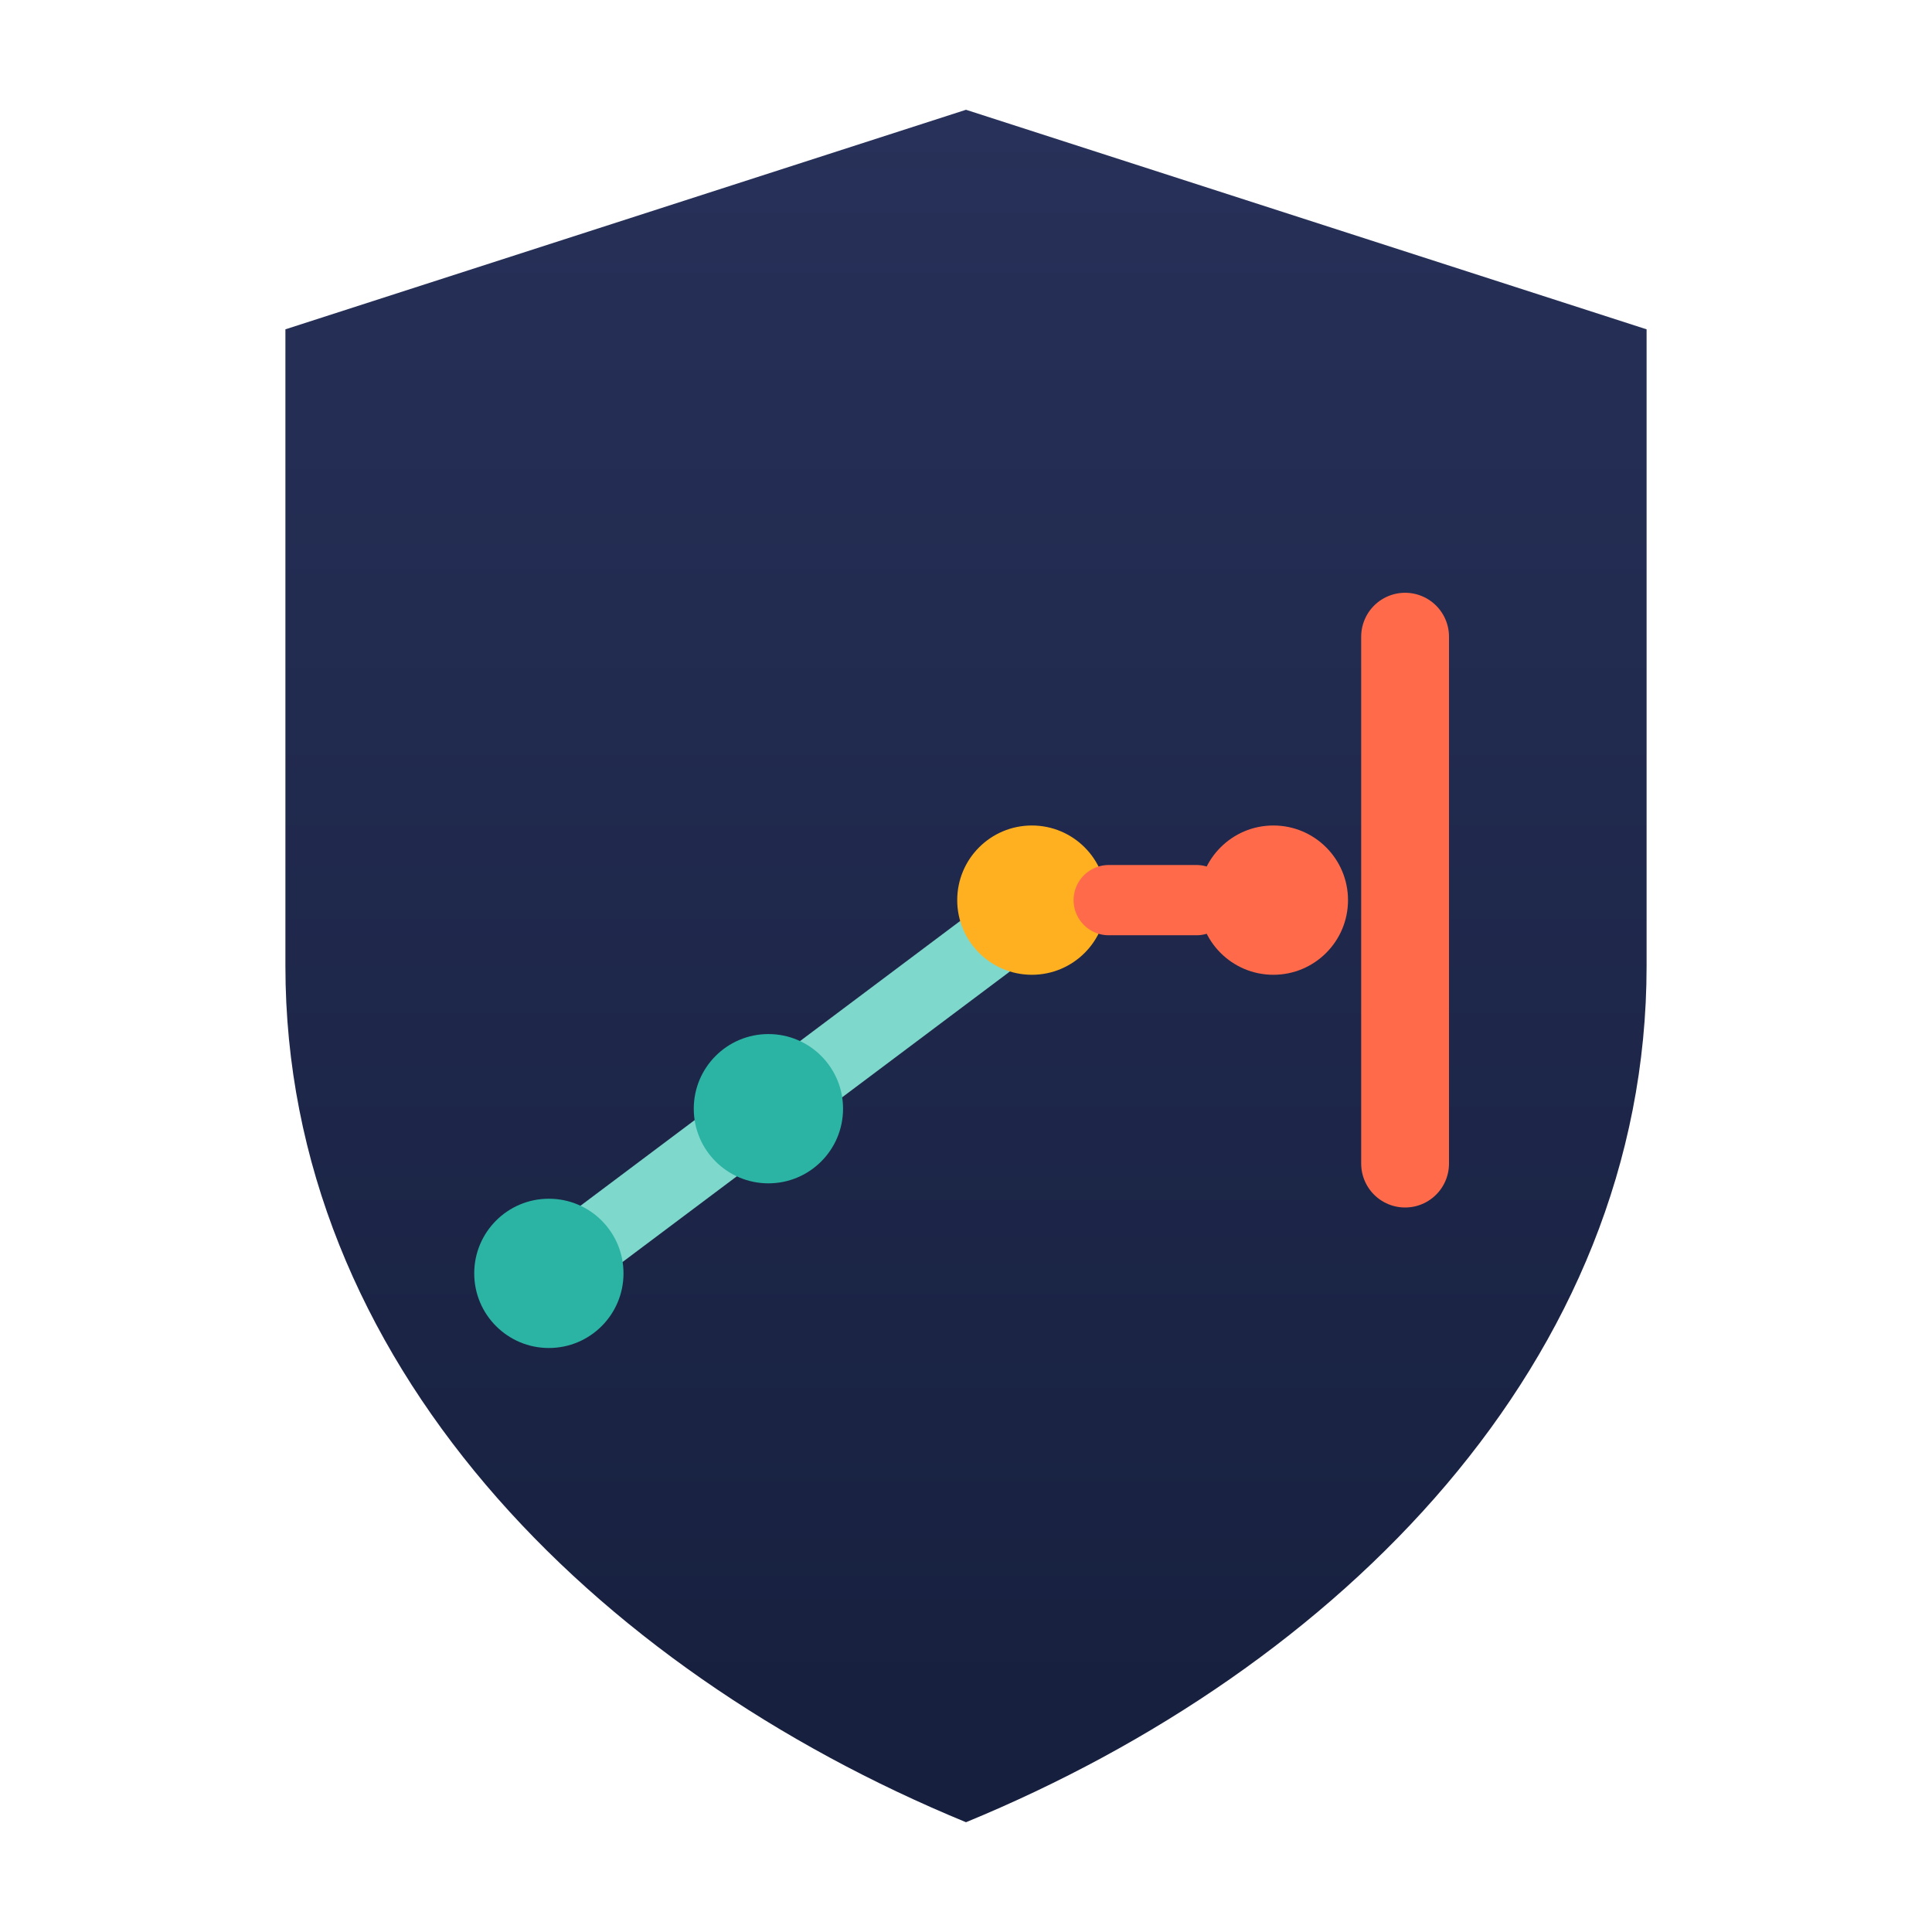
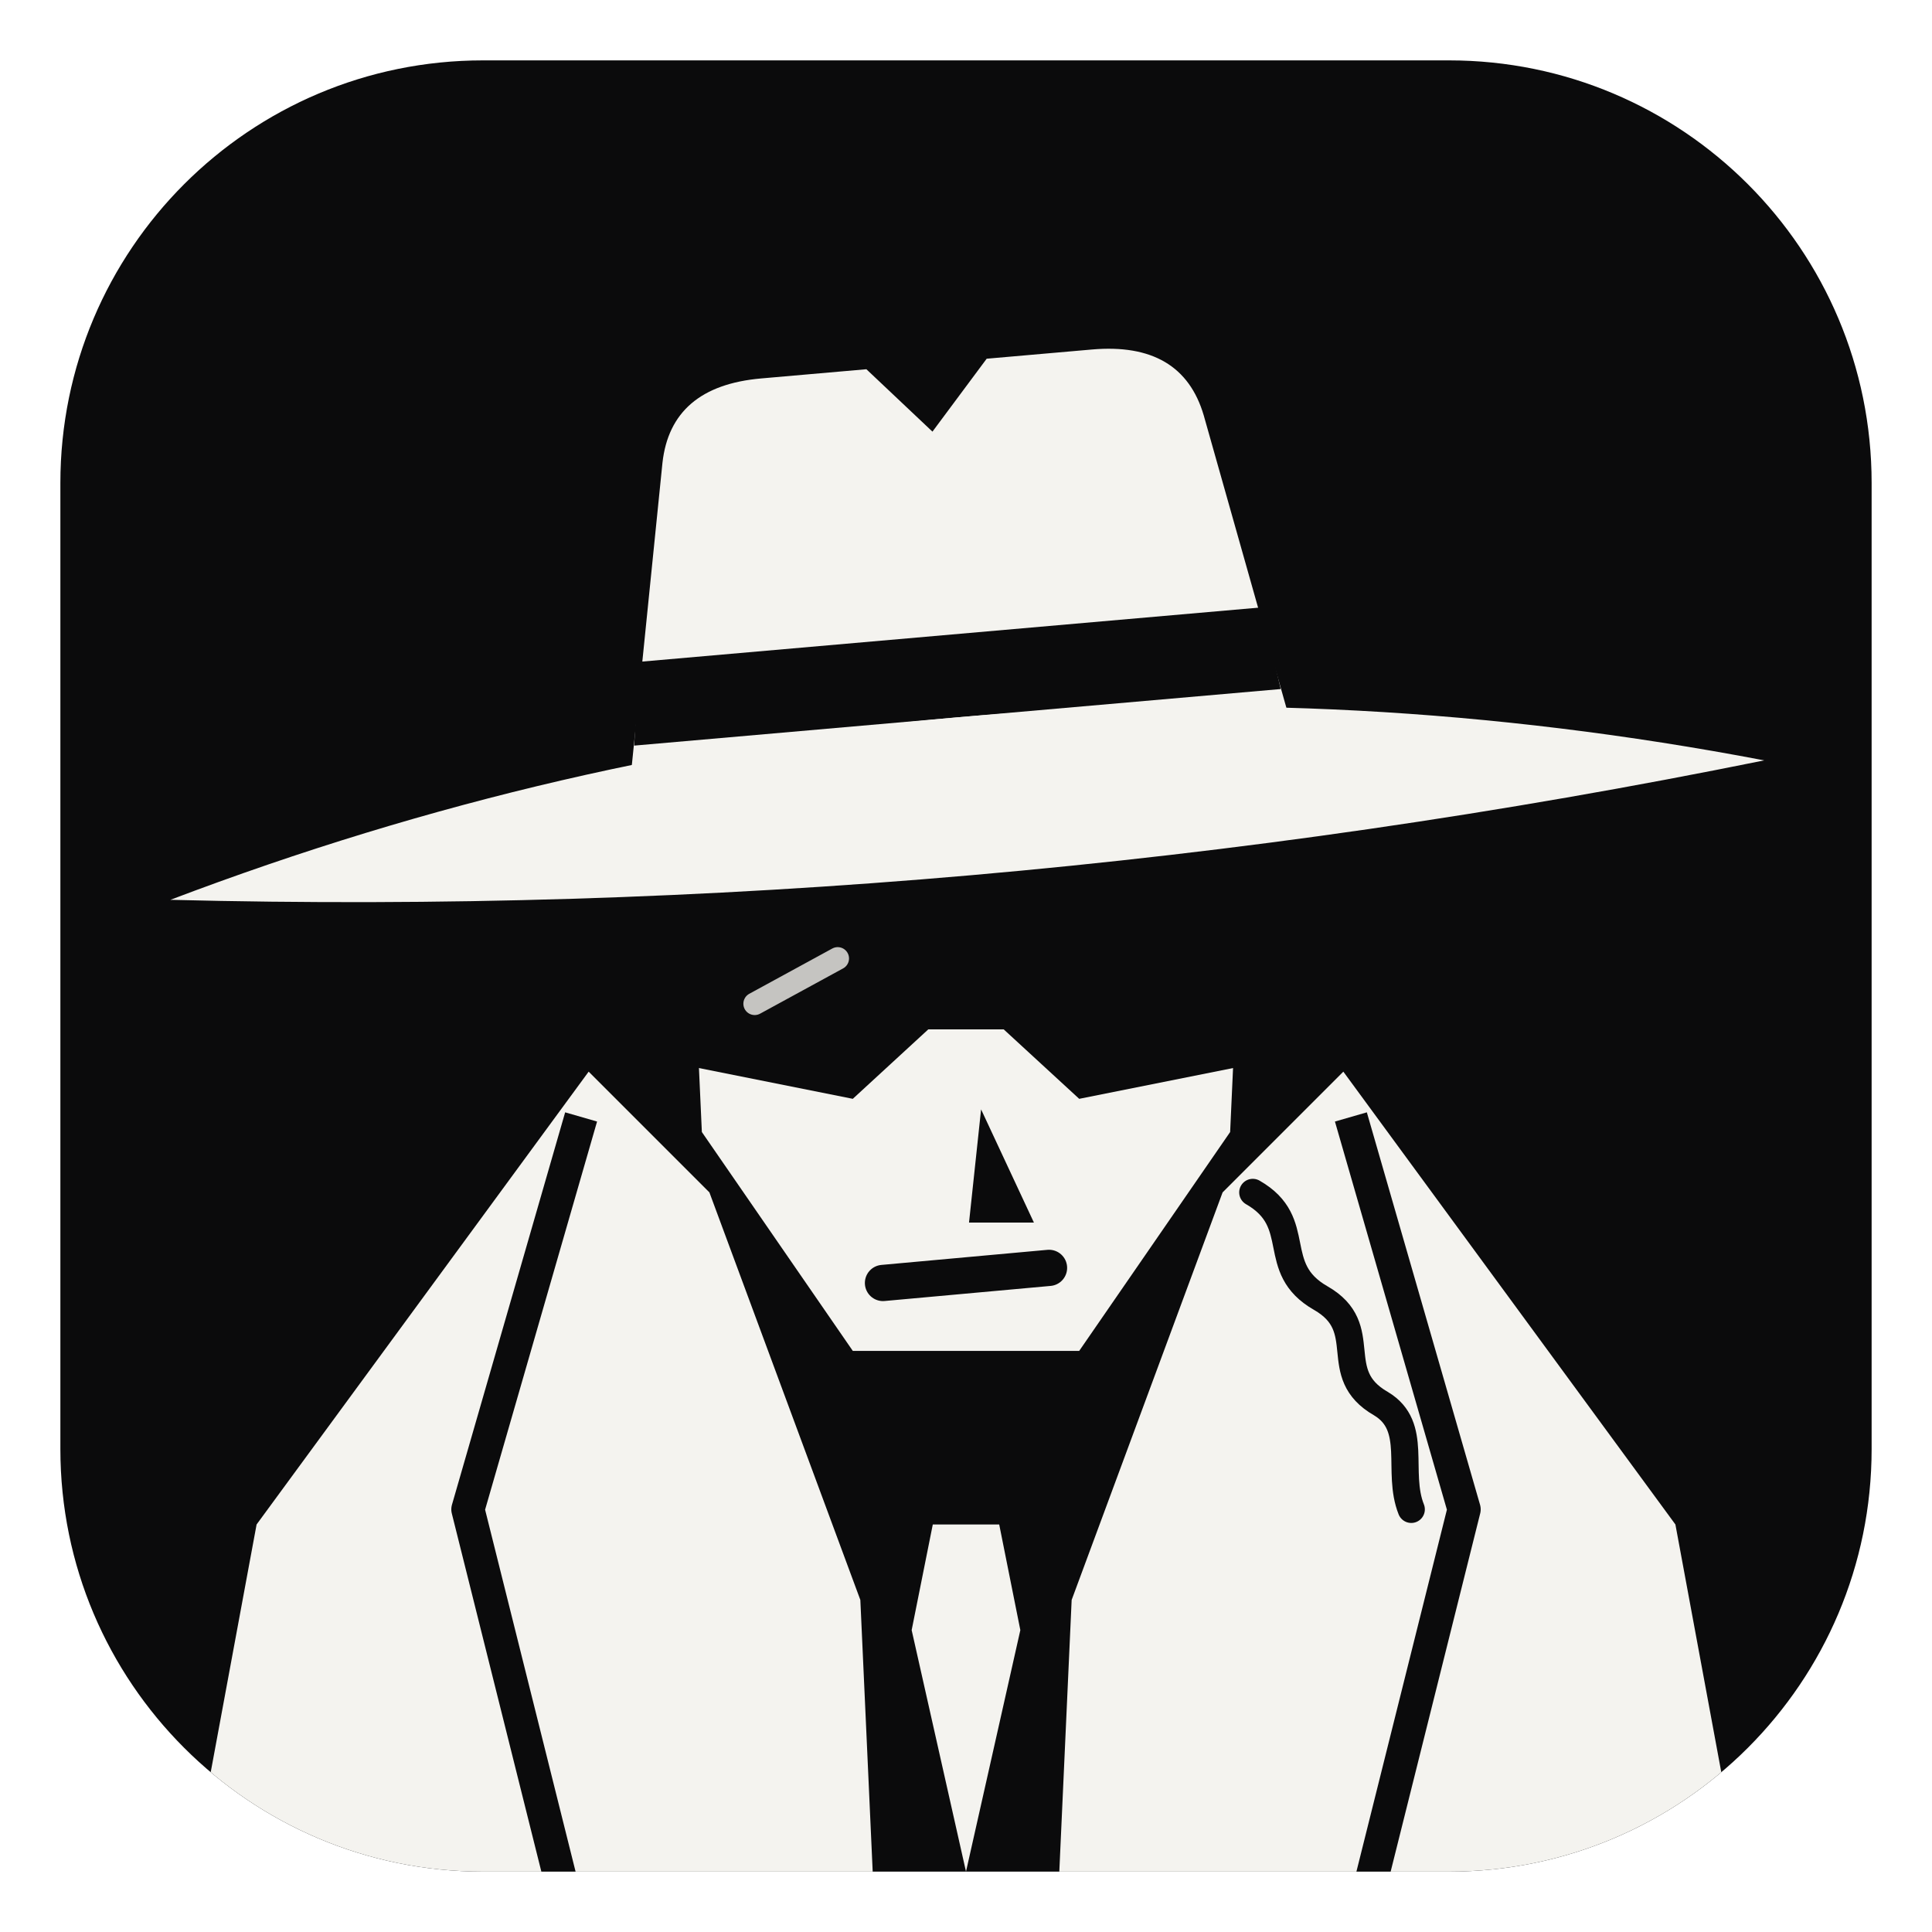
- <svg xmlns="http://www.w3.org/2000/svg" width="88" height="88" viewBox="0 0 88 88" role="img" aria-label="agent-guardrail">
+ <svg xmlns="http://www.w3.org/2000/svg" viewBox="0 0 128 128" role="img" aria-label="agent-guardrail">
  <defs>
-     <linearGradient id="g" x1="0" y1="0" x2="0" y2="1">
-       <stop offset="0" stop-color="#273159" />
-       <stop offset="1" stop-color="#161F3D" />
-     </linearGradient>
+     <clipPath id="ag-clip">
+       <rect x="4" y="4" width="120" height="120" rx="28" />
+     </clipPath>
  </defs>
-   <path d="M44 5 L75 15 V44 C75 62 61 76 44 83 C27 76 13 62 13 44 V15 Z" fill="url(#g)" />
-   <g stroke="#7FD8CC" stroke-width="3.2" stroke-linecap="round">
-     <path d="M25 58 L33 52" />
-     <path d="M37 49 L45 43" />
+   <rect x="4" y="4" width="120" height="120" rx="28" fill="#0b0b0c" />
+   <g clip-path="url(#ag-clip)">
+     <path d="M12 128 L17 101 L39 71 L47 79 L57 106 L58 128 Z" fill="#f4f3ef" />
+     <path d="M116 128 L111 101 L89 71 L81 79 L71 106 L70 128 Z" fill="#f4f3ef" />
+     <path d="M38.5 74 L31 100 L38 128" fill="none" stroke="#0b0b0c" stroke-width="2.2" stroke-linejoin="round" />
+     <path d="M89.5 74 L97 100 L90 128" fill="none" stroke="#0b0b0c" stroke-width="2.2" stroke-linejoin="round" />
+     <path d="M61.8 101 L66.2 101 L67.6 108 L64 124 L60.4 108 Z" fill="#f4f3ef" />
  </g>
-   <circle cx="25" cy="58" r="3.4" fill="#2BB3A3" />
-   <circle cx="35" cy="50.5" r="3.4" fill="#2BB3A3" />
-   <circle cx="47" cy="41" r="3.4" fill="#FFB020" />
-   <circle cx="58" cy="41" r="3.4" fill="#FF6B4A" />
-   <path d="M50.5 41 L54.5 41" stroke="#FF6B4A" stroke-width="3.2" stroke-linecap="round" />
-   <path d="M64 29 V53" stroke="#FF6B4A" stroke-width="4" stroke-linecap="round" />
+   <path d="M46 64 L82 64 L81.5 75 L71.5 89.5 L56.5 89.5 L46.5 75 Z" fill="#f4f3ef" />
+   <path d="M44 58 L84 58 L83 70.5 L71.5 72.8 L66.5 68.2 L61.5 68.2 L56.5 72.8 L45 70.5 Z" fill="#0b0b0c" />
+   <path d="M50 66.5 L55.5 63.5" stroke="#f4f3ef" stroke-width="1.5" stroke-linecap="round" opacity=".8" />
+   <path d="M65 73.5 L68.5 81 L64.2 81 Z" fill="#0b0b0c" />
+   <path d="M58.5 85 L69.5 84" stroke="#0b0b0c" stroke-width="2.4" stroke-linecap="round" />
+   <path d="M83 79 C86.5 81 84 84 87.5 86 C91 88 88 91 91.5 93 C94 94.5 92.5 97.5 93.5 100" fill="none" stroke="#0b0b0c" stroke-width="1.8" stroke-linecap="round" />
+   <g transform="rotate(-5 64 54)">
+     <path d="M42 50 L46 29 Q47 24 53 24 L60 24 L64 28.5 L68 24 L75 24 Q81 24 82 29 L86 50 Z" fill="#f4f3ef" />
+     <path d="M43.3 42 L84.7 42 L85.5 47.5 L42.5 47.5 Z" fill="#0b0b0c" />
+     <path d="M11 55 Q64 40 117 55 Q64 61 11 55 Z" fill="#f4f3ef" />
+   </g>
</svg>
